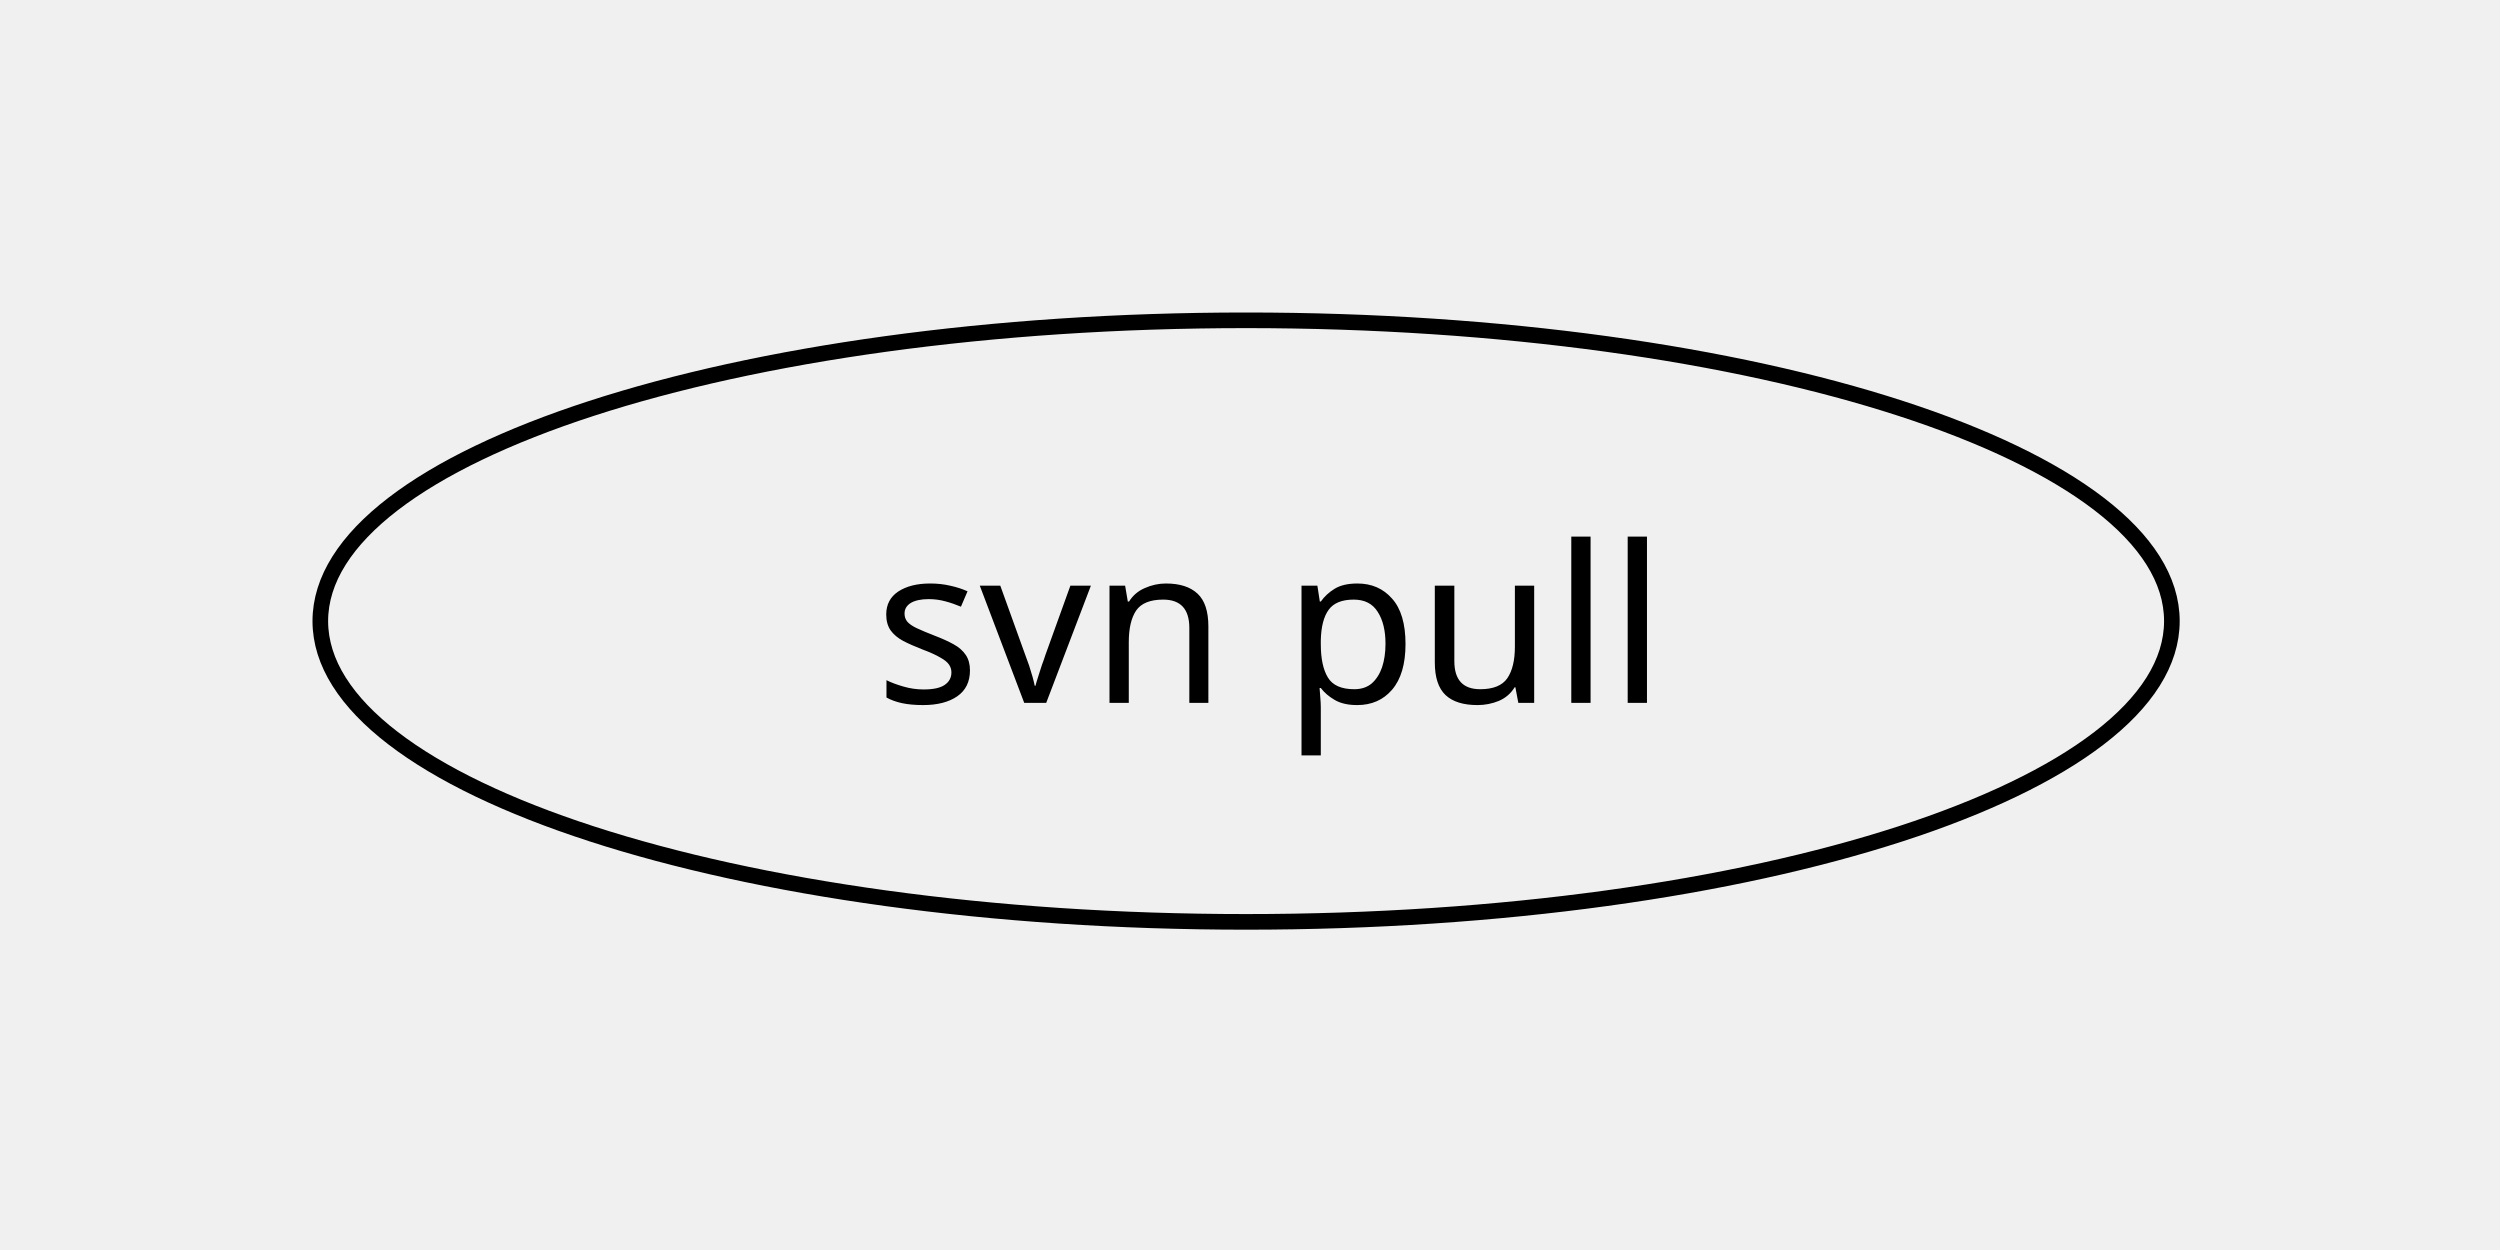
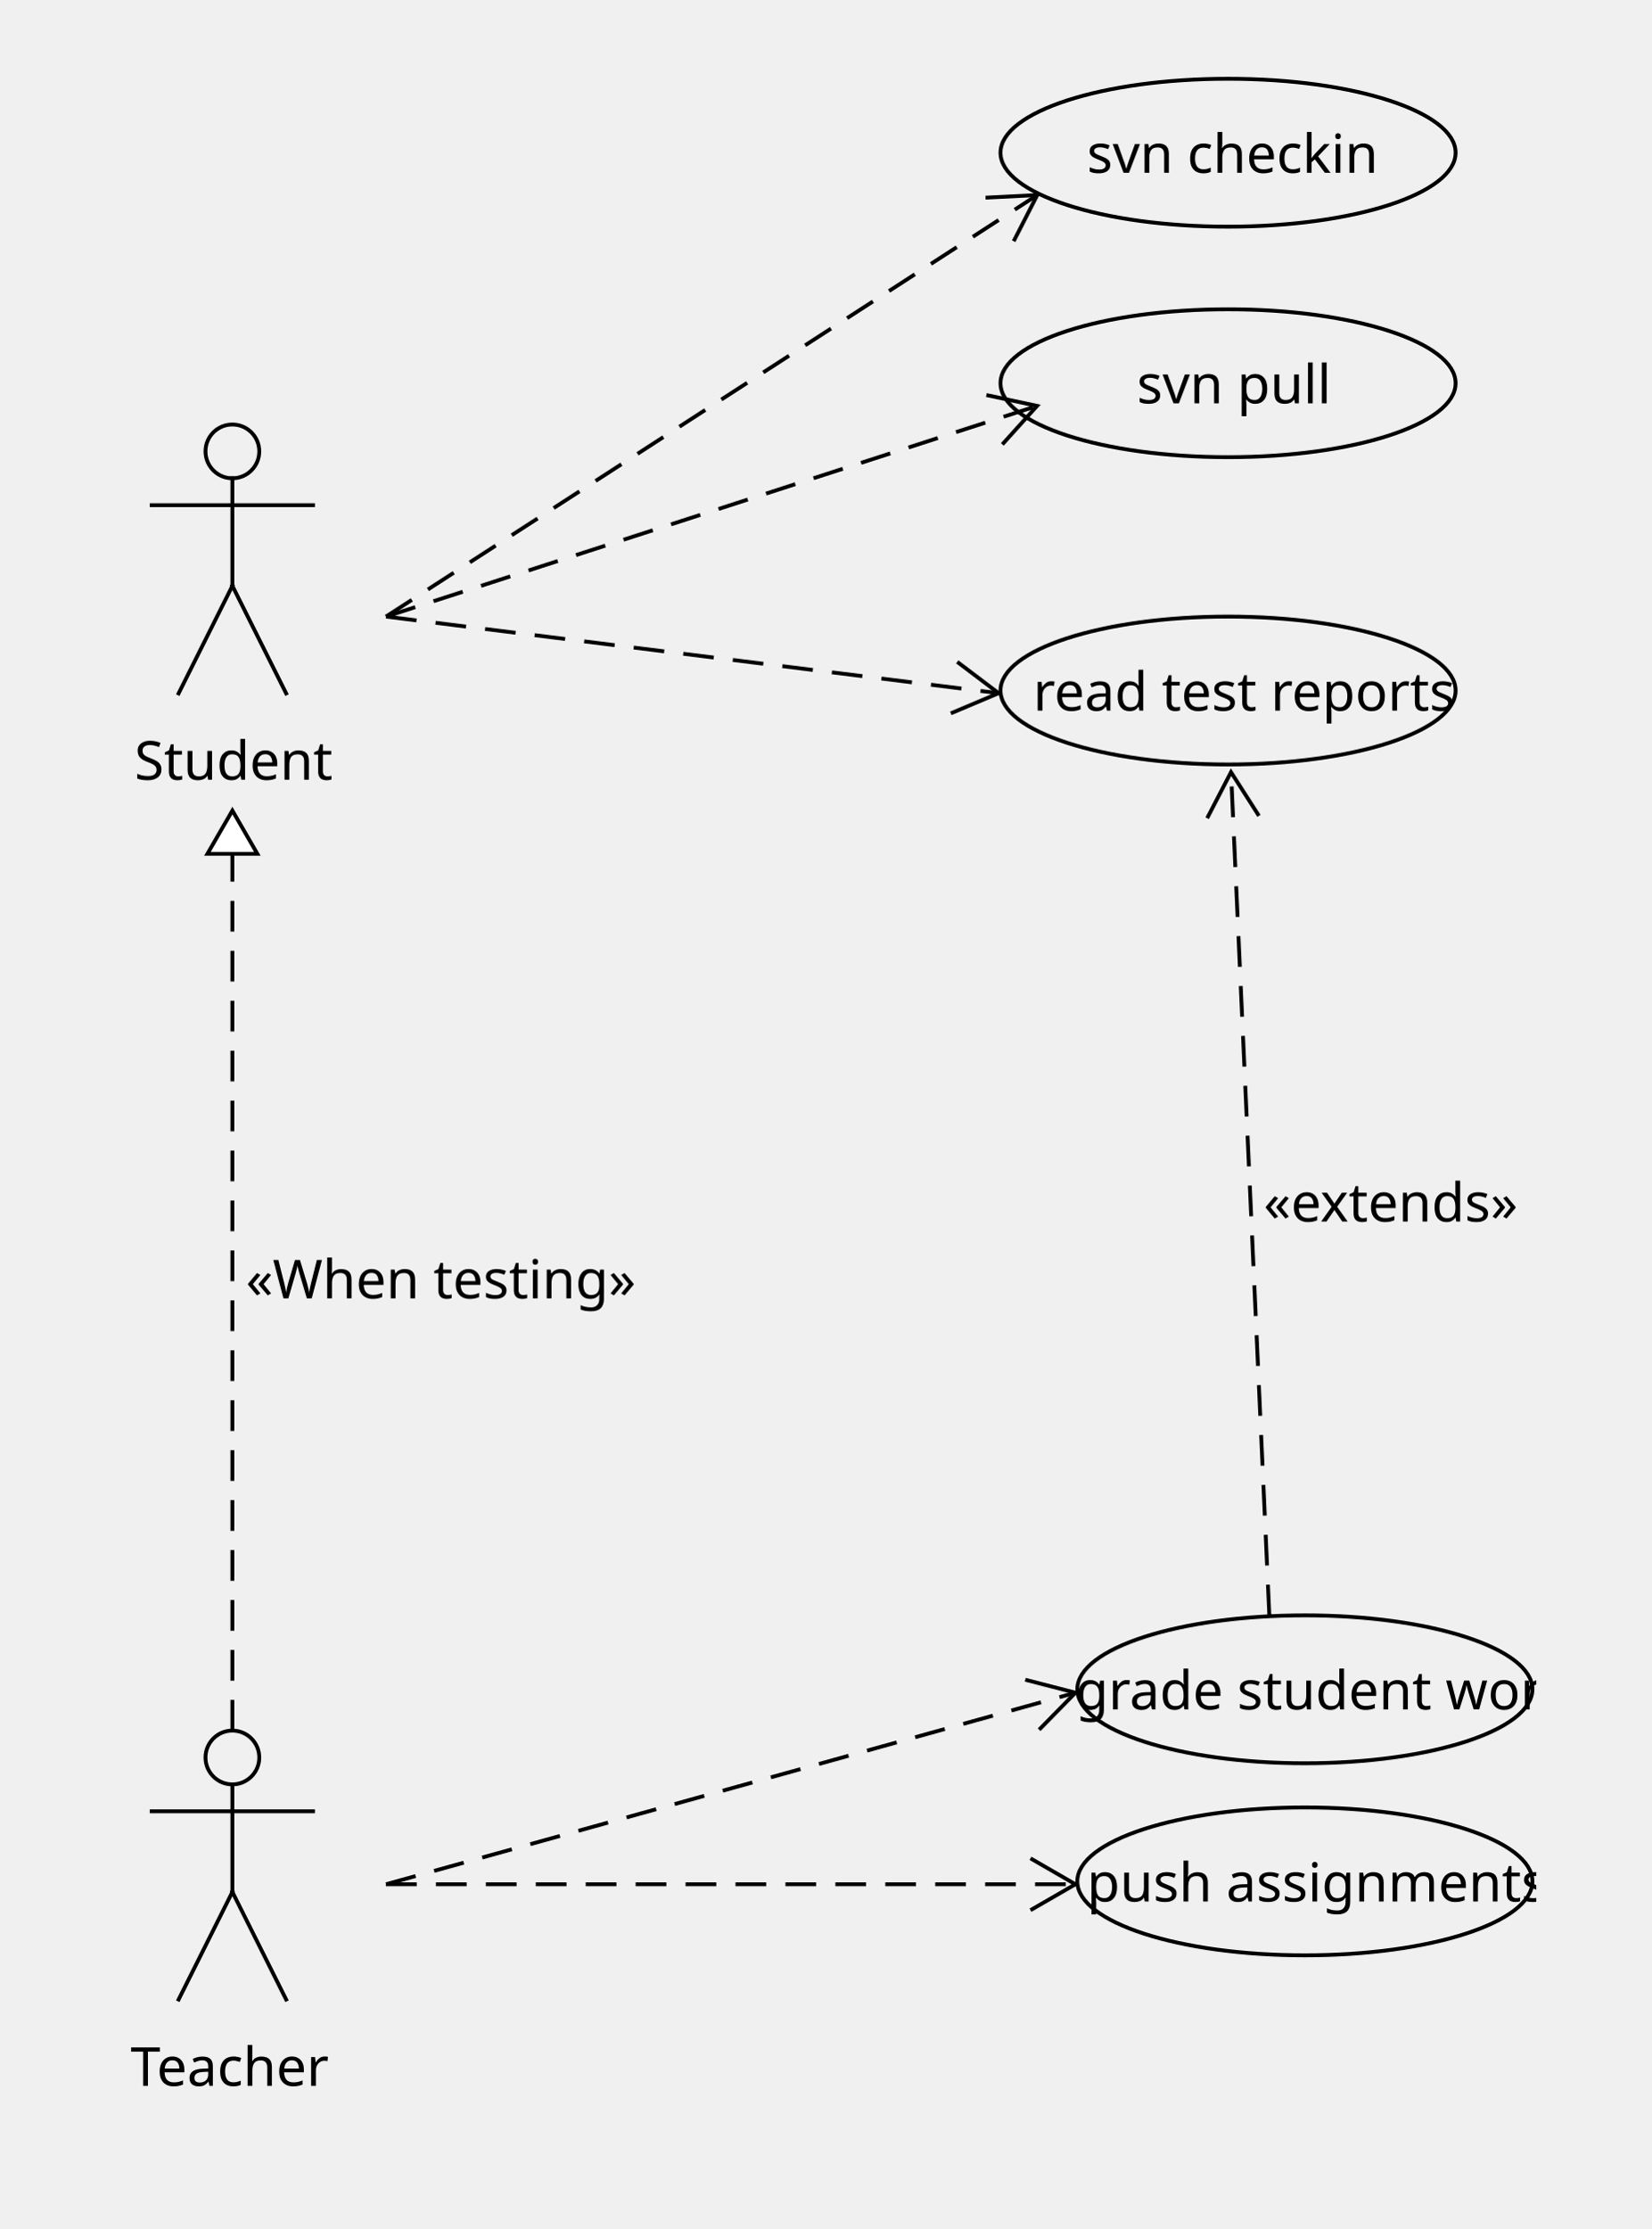
- <svg xmlns="http://www.w3.org/2000/svg" fill-opacity="1" color-rendering="auto" color-interpolation="auto" text-rendering="auto" stroke="black" stroke-linecap="square" width="160" stroke-miterlimit="10" shape-rendering="auto" stroke-opacity="1" fill="black" stroke-dasharray="none" font-weight="normal" stroke-width="1" viewBox="380 150 160 80" height="80" font-family="'Dialog'" font-style="normal" stroke-linejoin="miter" font-size="12px" stroke-dashoffset="0" image-rendering="auto">
+ <svg xmlns="http://www.w3.org/2000/svg" fill-opacity="1" color-rendering="auto" color-interpolation="auto" text-rendering="auto" stroke="black" stroke-linecap="square" width="430" stroke-miterlimit="10" shape-rendering="auto" stroke-opacity="1" fill="black" stroke-dasharray="none" font-weight="normal" stroke-width="1" viewBox="140 90 430 580" height="580" font-family="'Dialog'" font-style="normal" stroke-linejoin="miter" font-size="12px" stroke-dashoffset="0" image-rendering="auto">
  <defs id="genericDefs" />
  <g>
    <defs id="defs1">
      <clipPath clipPathUnits="userSpaceOnUse" id="clipPath1">
        <path d="M0 0 L2147483647 0 L2147483647 2147483647 L0 2147483647 L0 0 Z" />
      </clipPath>
      <clipPath clipPathUnits="userSpaceOnUse" id="clipPath2">
        <path d="M0 0 L0 40 L120 40 L120 0 Z" />
      </clipPath>
+       <clipPath clipPathUnits="userSpaceOnUse" id="clipPath3">
+         <path d="M0 0 L0 110 L80 110 L80 0 Z" />
+       </clipPath>
+       <clipPath clipPathUnits="userSpaceOnUse" id="clipPath4">
+         <path d="M0 0 L0 110 L60 110 L60 0 Z" />
+       </clipPath>
+       <clipPath clipPathUnits="userSpaceOnUse" id="clipPath5">
+         <path d="M0 0 L0 250 L100 250 L100 0 Z" />
+       </clipPath>
+       <clipPath clipPathUnits="userSpaceOnUse" id="clipPath6">
+         <path d="M0 0 L0 80 L210 80 L210 0 Z" />
+       </clipPath>
+       <clipPath clipPathUnits="userSpaceOnUse" id="clipPath7">
+         <path d="M0 0 L0 50 L190 50 L190 0 Z" />
+       </clipPath>
+       <clipPath clipPathUnits="userSpaceOnUse" id="clipPath8">
+         <path d="M0 0 L0 270 L130 270 L130 0 Z" />
+       </clipPath>
+       <clipPath clipPathUnits="userSpaceOnUse" id="clipPath9">
+         <path d="M0 0 L0 30 L210 30 L210 0 Z" />
+       </clipPath>
+       <clipPath clipPathUnits="userSpaceOnUse" id="clipPath10">
+         <path d="M0 0 L0 90 L200 90 L200 0 Z" />
+       </clipPath>
+       <clipPath clipPathUnits="userSpaceOnUse" id="clipPath11">
+         <path d="M0 0 L0 140 L200 140 L200 0 Z" />
+       </clipPath>
    </defs>
+     <g fill="rgb(255,255,255)" fill-opacity="0" transform="translate(420,510)" stroke-opacity="0" stroke="rgb(255,255,255)">
+       <ellipse rx="59.25" ry="19.25" clip-path="url(#clipPath2)" cx="59.75" cy="19.75" stroke="none" />
+     </g>
+     <g transform="translate(420,510)">
+       <ellipse rx="59.25" fill="none" ry="19.25" clip-path="url(#clipPath2)" cx="59.75" cy="19.75" />
+       <text x="0" font-size="14px" y="24.984" clip-path="url(#clipPath2)" font-family="sans-serif" stroke="none" xml:space="preserve">grade student work</text>
+     </g>
+     <g fill="rgb(255,255,255)" fill-opacity="0" transform="translate(400,250)" stroke-opacity="0" stroke="rgb(255,255,255)">
+       <ellipse rx="59.25" ry="19.25" clip-path="url(#clipPath2)" cx="59.75" cy="19.75" stroke="none" />
+     </g>
+     <g transform="translate(400,250)">
+       <ellipse rx="59.25" fill="none" ry="19.25" clip-path="url(#clipPath2)" cx="59.75" cy="19.75" />
+       <text x="9" font-size="14px" y="24.984" clip-path="url(#clipPath2)" font-family="sans-serif" stroke="none" xml:space="preserve">read test reports</text>
+     </g>
+     <g fill="rgb(255,255,255)" fill-opacity="0" transform="translate(420,560)" stroke-opacity="0" stroke="rgb(255,255,255)">
+       <ellipse rx="59.25" ry="19.25" clip-path="url(#clipPath2)" cx="59.75" cy="19.75" stroke="none" />
+     </g>
+     <g transform="translate(420,560)">
+       <ellipse rx="59.25" fill="none" ry="19.25" clip-path="url(#clipPath2)" cx="59.75" cy="19.75" />
+       <text x="3" font-size="14px" y="24.984" clip-path="url(#clipPath2)" font-family="sans-serif" stroke="none" xml:space="preserve">push assignments</text>
+     </g>
    <g fill="rgb(255,255,255)" fill-opacity="0" transform="translate(400,170)" stroke-opacity="0" stroke="rgb(255,255,255)">
      <ellipse rx="59.25" ry="19.25" clip-path="url(#clipPath2)" cx="59.75" cy="19.75" stroke="none" />
    </g>
    <g transform="translate(400,170)">
      <ellipse rx="59.25" fill="none" ry="19.25" clip-path="url(#clipPath2)" cx="59.75" cy="19.75" />
      <text x="36" font-size="14px" y="24.984" clip-path="url(#clipPath2)" font-family="sans-serif" stroke="none" xml:space="preserve">svn pull</text>
    </g>
+     <g fill="rgb(255,255,255)" fill-opacity="0" transform="translate(400,110)" stroke-opacity="0" stroke="rgb(255,255,255)">
+       <ellipse rx="59.25" ry="19.25" clip-path="url(#clipPath2)" cx="59.75" cy="19.75" stroke="none" />
+     </g>
+     <g transform="translate(400,110)">
+       <ellipse rx="59.25" fill="none" ry="19.25" clip-path="url(#clipPath2)" cx="59.75" cy="19.75" />
+       <text x="23" font-size="14px" y="24.984" clip-path="url(#clipPath2)" font-family="sans-serif" stroke="none" xml:space="preserve">svn checkin</text>
+     </g>
+     <g fill="rgb(255,255,255)" fill-opacity="0" transform="translate(160,540)" stroke-opacity="0" stroke="rgb(255,255,255)">
+       <circle r="7" clip-path="url(#clipPath3)" cx="40.5" cy="7.5" stroke="none" />
+     </g>
+     <g transform="translate(160,540)">
+       <circle fill="none" r="7" clip-path="url(#clipPath3)" cx="40.5" cy="7.5" />
+       <path fill="none" d="M19.5 21.5 L61.5 21.5" clip-path="url(#clipPath3)" />
+       <path fill="none" d="M40.5 14.5 L40.5 42.5" clip-path="url(#clipPath3)" />
+       <path fill="none" d="M40.5 42.5 L26.5 70.5" clip-path="url(#clipPath3)" />
+       <path fill="none" d="M40.5 42.5 L54.5 70.5" clip-path="url(#clipPath3)" />
+       <text x="14" font-size="14px" y="92.969" clip-path="url(#clipPath3)" font-family="sans-serif" stroke="none" xml:space="preserve">Teacher</text>
+     </g>
+     <g fill="rgb(255,255,255)" fill-opacity="0" transform="translate(170,200)" stroke-opacity="0" stroke="rgb(255,255,255)">
+       <circle r="7" clip-path="url(#clipPath4)" cx="30.5" cy="7.5" stroke="none" />
+     </g>
+     <g transform="translate(170,200)">
+       <circle fill="none" r="7" clip-path="url(#clipPath4)" cx="30.5" cy="7.5" />
+       <path fill="none" d="M9.5 21.5 L51.5 21.5" clip-path="url(#clipPath4)" />
+       <path fill="none" d="M30.5 14.5 L30.5 42.5" clip-path="url(#clipPath4)" />
+       <path fill="none" d="M30.5 42.5 L16.5 70.5" clip-path="url(#clipPath4)" />
+       <path fill="none" d="M30.5 42.5 L44.5 70.5" clip-path="url(#clipPath4)" />
+       <text x="5" font-size="14px" y="92.969" clip-path="url(#clipPath4)" font-family="sans-serif" stroke="none" xml:space="preserve">Student</text>
+     </g>
+     <g stroke-dasharray="8,5" stroke-miterlimit="5" transform="translate(450,280)" stroke-linecap="butt">
+       <path fill="none" d="M20.5 230.5 L10.545 11.499" clip-path="url(#clipPath5)" />
+       <path fill="none" stroke-miterlimit="10" stroke-dasharray="none" d="M17.527 21.951 L10.523 10.999 L4.541 22.541" clip-path="url(#clipPath5)" stroke-linecap="square" />
+     </g>
+     <g font-family="sans-serif" font-size="14px" transform="translate(450,280)">
+       <text x="19" xml:space="preserve" y="127.984" clip-path="url(#clipPath5)" stroke="none">«extends»</text>
+     </g>
+     <g stroke-dasharray="8,5" stroke-miterlimit="5" transform="translate(230,520)" stroke-linecap="butt">
+       <path fill="none" d="M10.5 60.5 L189.536 10.768" clip-path="url(#clipPath6)" />
+       <path fill="none" stroke-miterlimit="10" stroke-dasharray="none" d="M180.91 19.91 L190.018 10.634 L177.431 7.384" clip-path="url(#clipPath6)" stroke-linecap="square" />
+     </g>
+     <g stroke-dasharray="8,5" stroke-miterlimit="5" transform="translate(230,240)" stroke-linecap="butt">
+       <path fill="none" d="M10.5 10.5 L169.508 30.376" clip-path="url(#clipPath7)" />
+       <path fill="none" stroke-miterlimit="10" stroke-dasharray="none" d="M158.026 35.491 L170.004 30.438 L159.639 22.592" clip-path="url(#clipPath7)" stroke-linecap="square" />
+     </g>
+     <g stroke-dasharray="8,5" stroke-miterlimit="5" transform="translate(190,290)" stroke-linecap="butt">
+       <path fill="none" d="M10.5 250.5 L10.5 11.5" clip-path="url(#clipPath8)" />
+       <path fill="white" d="M17 22.258 L10.5 11 L4 22.258 Z" clip-path="url(#clipPath8)" stroke="none" />
+       <path fill="none" stroke-miterlimit="10" stroke-dasharray="none" d="M17 22.258 L10.5 11 L4 22.258 Z" clip-path="url(#clipPath8)" stroke-linecap="square" />
+     </g>
+     <g font-family="sans-serif" font-size="14px" transform="translate(190,290)">
+       <text x="14" xml:space="preserve" y="137.984" clip-path="url(#clipPath8)" stroke="none">«When testing»</text>
+     </g>
+     <g stroke-dasharray="8,5" stroke-miterlimit="5" transform="translate(230,570)" stroke-linecap="butt">
+       <path fill="none" d="M10.5 10.5 L189.5 10.5" clip-path="url(#clipPath9)" />
+       <path fill="none" stroke-miterlimit="10" stroke-dasharray="none" d="M178.742 17 L190 10.5 L178.742 4" clip-path="url(#clipPath9)" stroke-linecap="square" />
+     </g>
+     <g stroke-dasharray="8,5" stroke-miterlimit="5" transform="translate(230,180)" stroke-linecap="butt">
+       <path fill="none" d="M10.5 70.5 L179.549 15.808" clip-path="url(#clipPath10)" />
+       <path fill="none" stroke-miterlimit="10" stroke-dasharray="none" d="M171.313 25.304 L180.024 15.654 L167.312 12.935" clip-path="url(#clipPath10)" stroke-linecap="square" />
+     </g>
+     <g stroke-dasharray="8,5" stroke-miterlimit="5" transform="translate(230,130)" stroke-linecap="butt">
+       <path fill="none" d="M10.5 120.5 L179.66 11.043" clip-path="url(#clipPath11)" />
+       <path fill="none" stroke-miterlimit="10" stroke-dasharray="none" d="M174.159 22.345 L180.08 10.772 L167.097 11.431" clip-path="url(#clipPath11)" stroke-linecap="square" />
+     </g>
  </g>
</svg>
